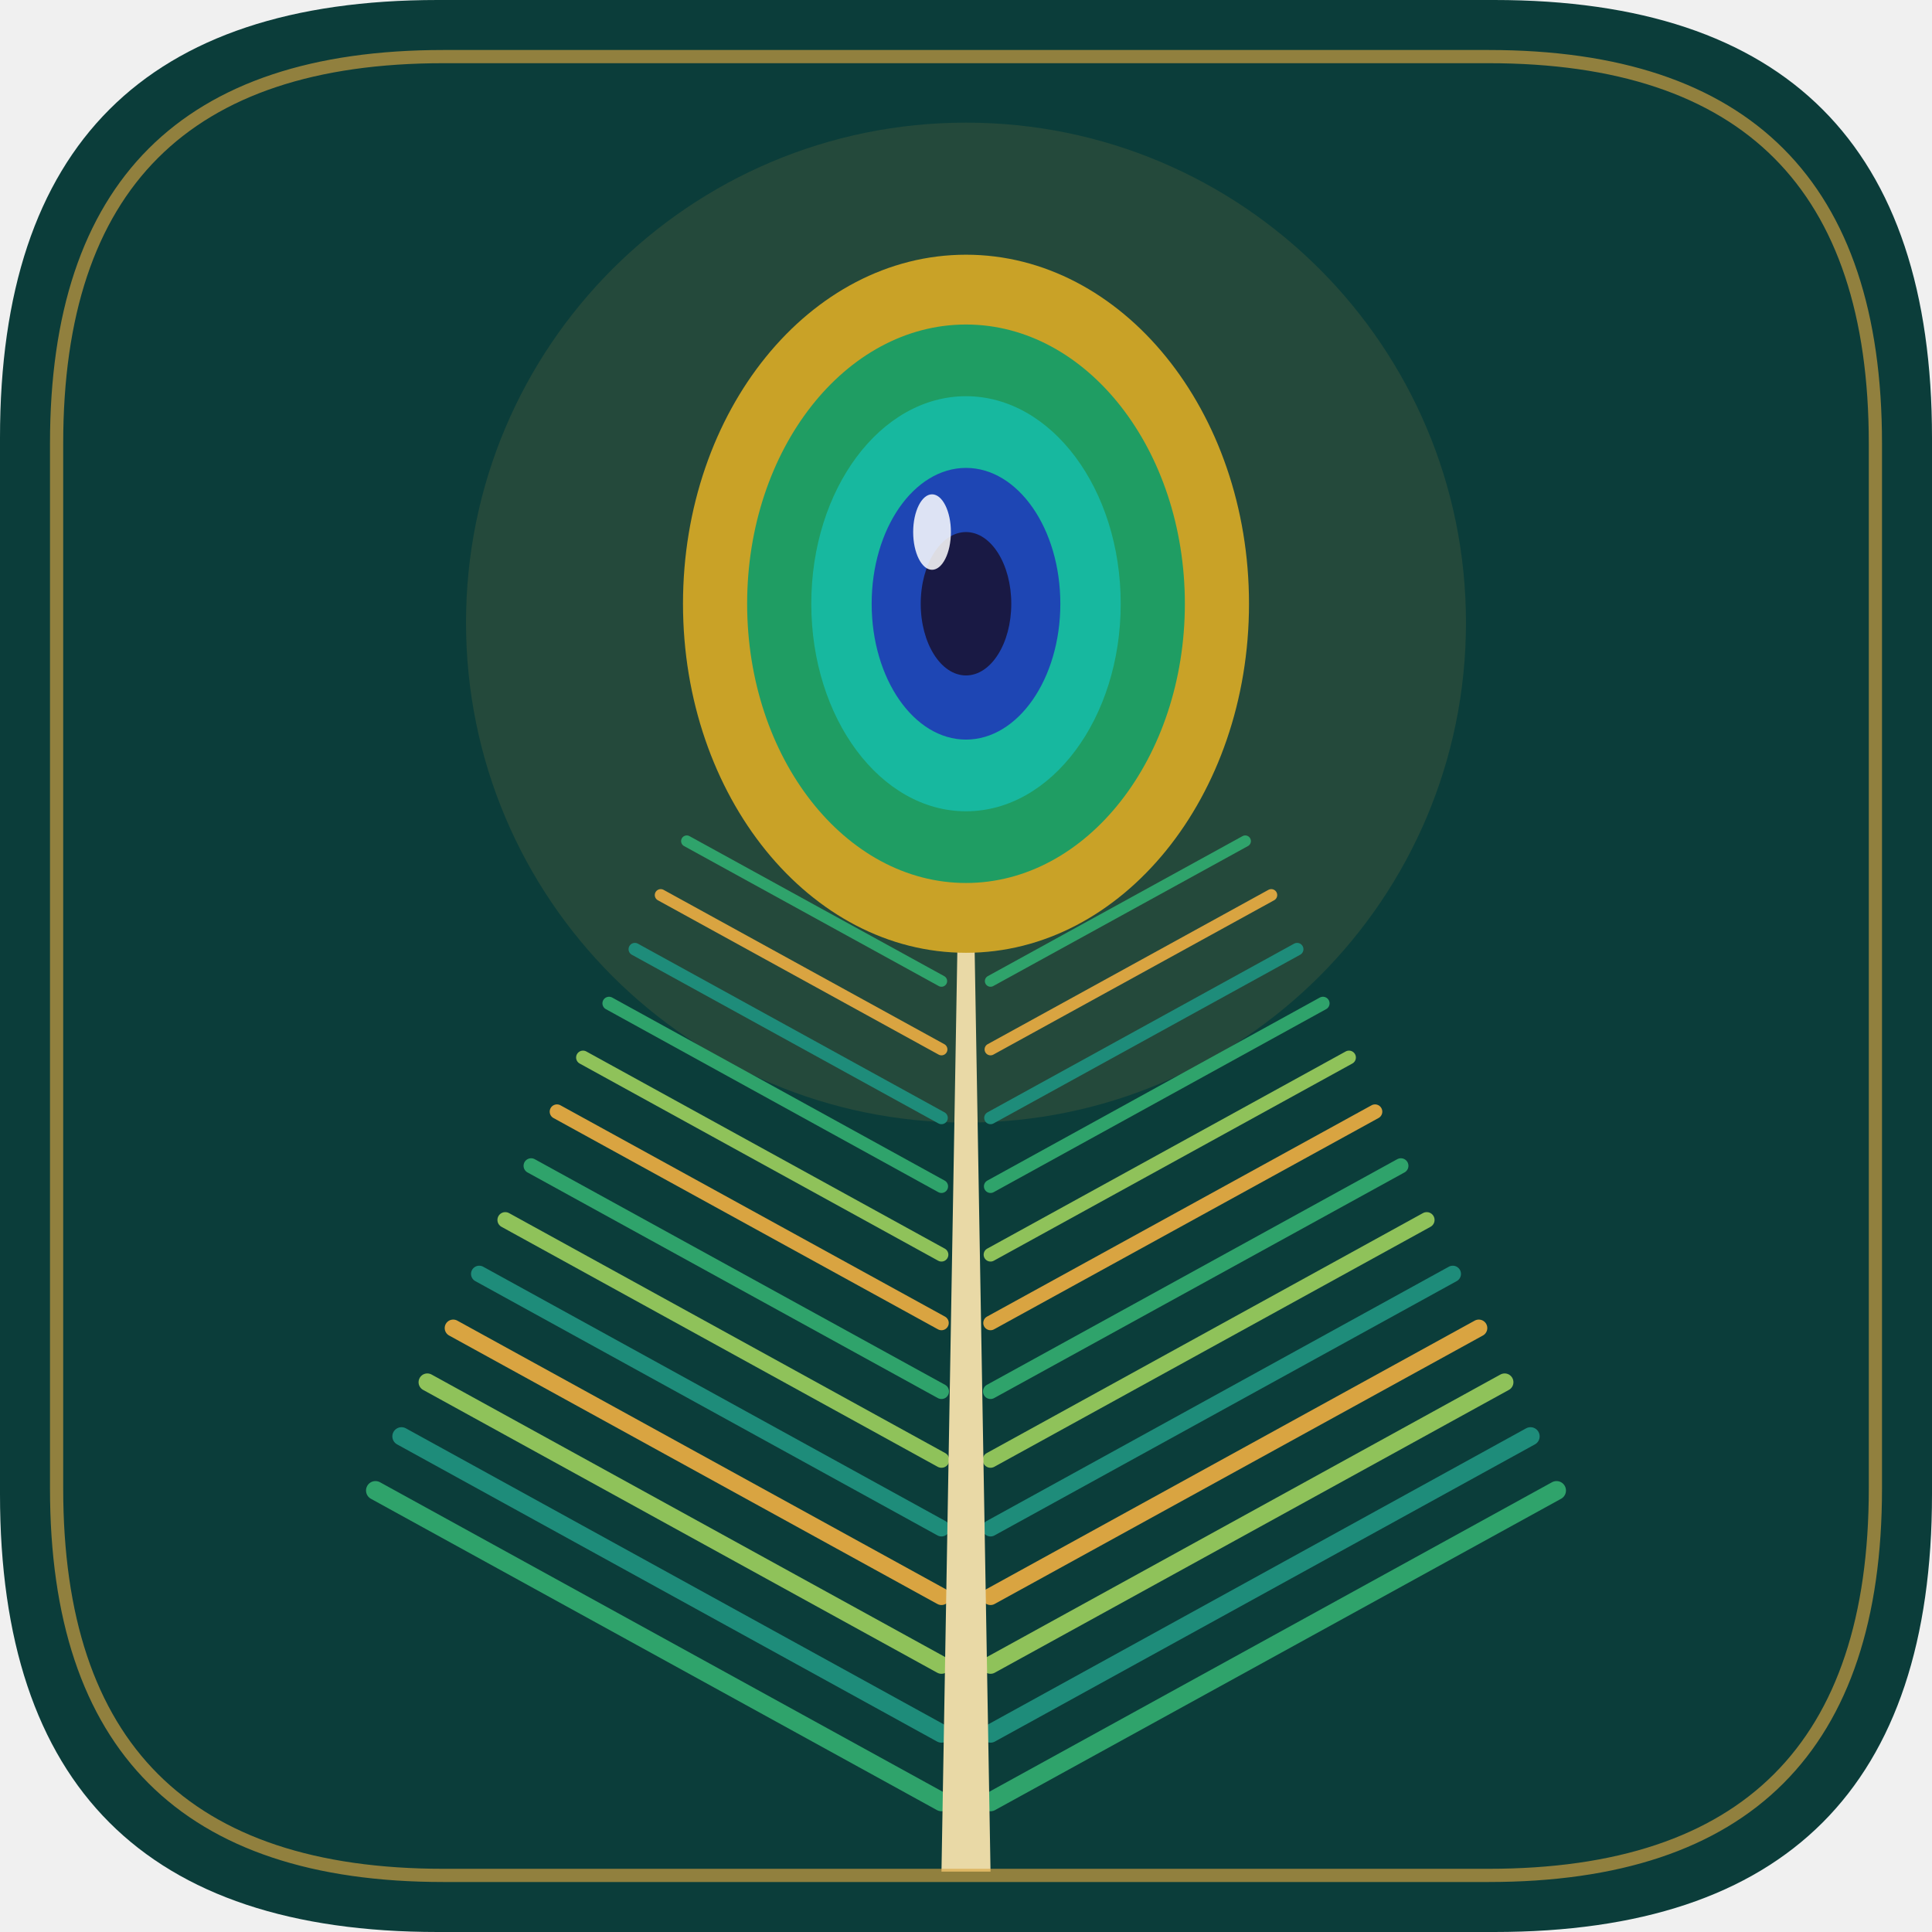
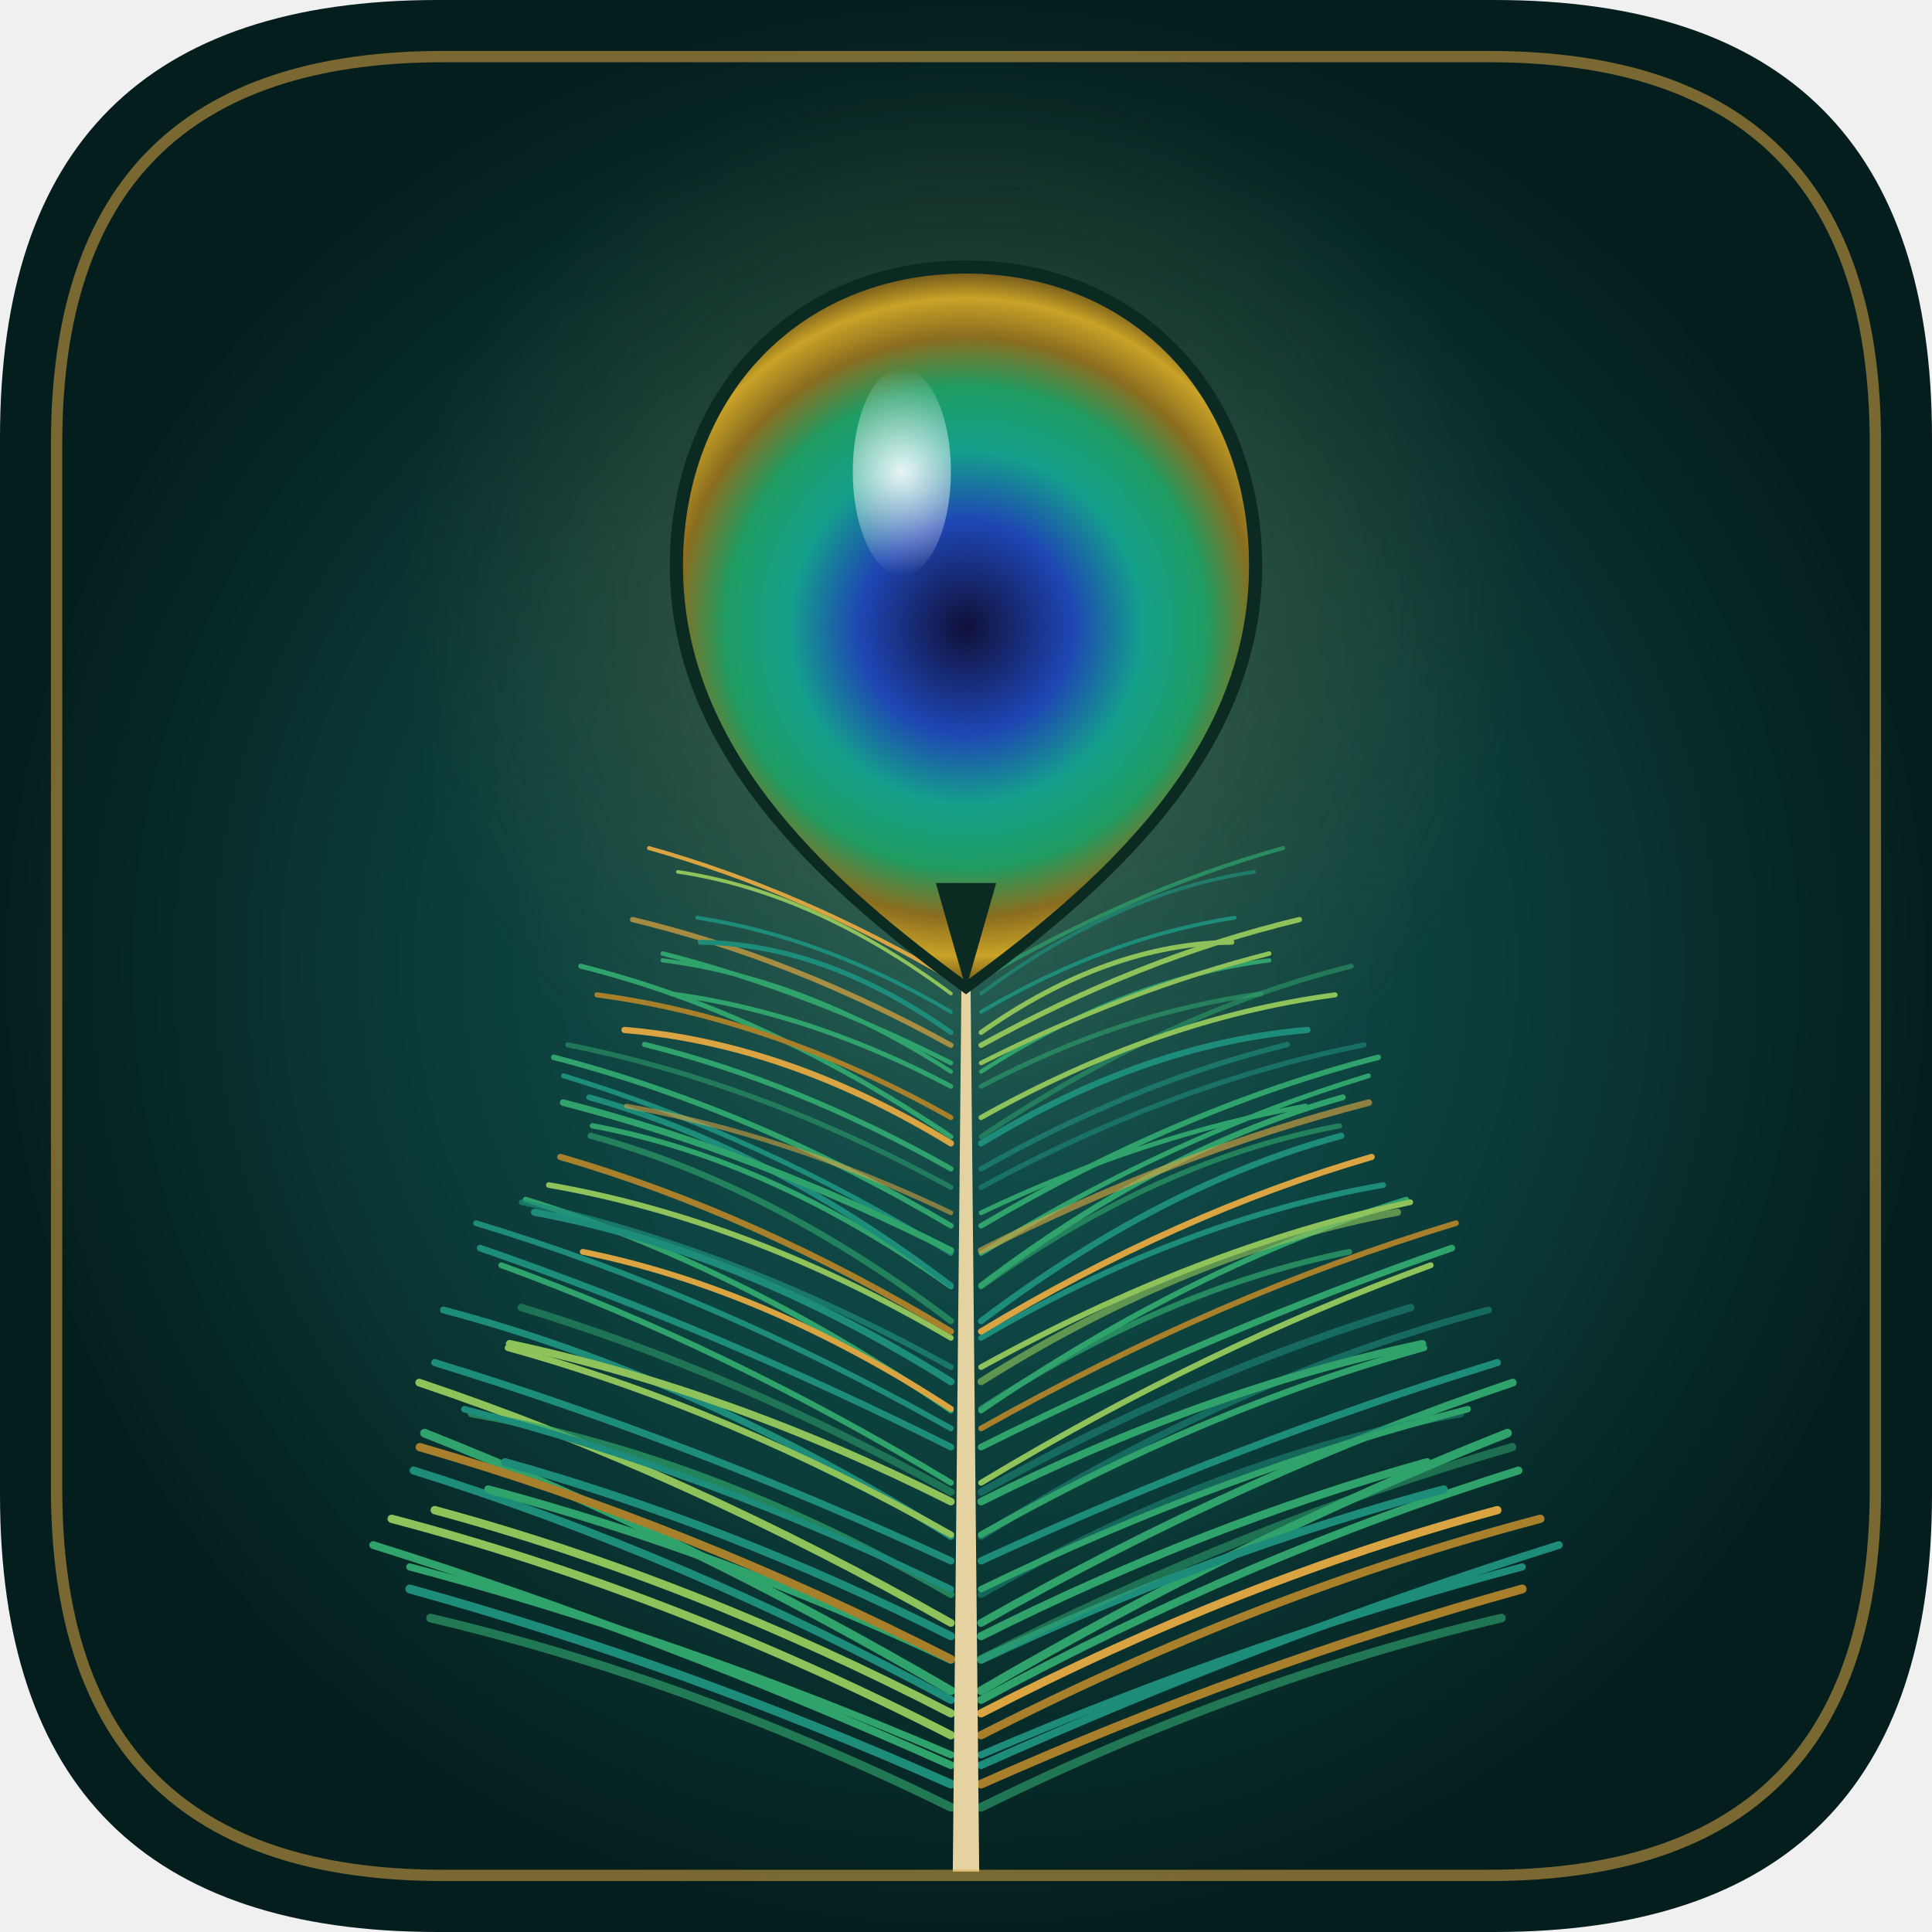
<svg xmlns="http://www.w3.org/2000/svg" width="1024" height="1024" viewBox="0 0 1024 1024">
+   <defs>
+     <radialGradient id="radial-gradient-1" cx="512" cy="512" r="512" gradientUnits="userSpaceOnUse">
+       <stop offset="0" stop-color="#145451" />
+       <stop offset="0.55" stop-color="#0b3d3a" />
+       <stop offset="1" stop-color="#041e1d" />
+     </radialGradient>
+     <radialGradient id="radial-gradient-2" cx="512" cy="330" r="300" gradientUnits="userSpaceOnUse">
+       <stop offset="0" stop-color="#d9a441" stop-opacity="0.28" />
+       <stop offset="0.6" stop-color="#d9a441" stop-opacity="0.1" />
+       <stop offset="1" stop-color="#d9a441" stop-opacity="0" />
+     </radialGradient>
+     <radialGradient id="radial-gradient-3" cx="512" cy="332.5" r="187.5" gradientUnits="userSpaceOnUse">
+       <stop offset="0" stop-color="#101038" />
+       <stop offset="0.3" stop-color="#1e46b4" />
+       <stop offset="0.5" stop-color="#14a08c" />
+       <stop offset="0.68" stop-color="#1f9d63" />
+       <stop offset="0.82" stop-color="#8a6d1f" />
+       <stop offset="0.93" stop-color="#c9a227" />
+       <stop offset="1" stop-color="#7a5f1c" />
+     </radialGradient>
+     <radialGradient id="radial-gradient-4" cx="478" cy="250" r="55" gradientUnits="userSpaceOnUse">
+       <stop offset="0" stop-color="#ffffff" stop-opacity="0.9" />
+       <stop offset="1" stop-color="#ffffff" stop-opacity="0" />
+     </radialGradient>
+   </defs>
  <g id="Layer_1" data-name="Layer 1">
-     <path d="M232 0 L792 0 C946.667 0 1024 77.333 1024 232 L1024 792 C1024 946.667 946.667 1024 792 1024 L232 1024 C77.333 1024 0 946.667 0 792 L0 232 C0 77.333 77.333 0 232 0 Z" fill="#0b3d3a" />
-     <path d="M247 330 C247 183.6 365.6 65 512 65 C658.4 65 777 183.6 777 330 C777 476.4 658.4 595 512 595 C365.6 595 247 476.4 247 330 Z" fill="#d9a441" opacity="0.12" />
-     <path d="M499 955 L199 790" fill="none" stroke="#2fa36b" stroke-width="10" stroke-linecap="round" stroke-miterlimit="10" />
-     <path d="M525 955 L825 790" fill="none" stroke="#2fa36b" stroke-width="10" stroke-linecap="round" stroke-miterlimit="10" />
-     <path d="M499 918.8 L212.8 761.3" fill="none" stroke="#1e8c7a" stroke-width="9.7" stroke-linecap="round" stroke-miterlimit="10" />
-     <path d="M525 918.8 L811.2 761.3" fill="none" stroke="#1e8c7a" stroke-width="9.7" stroke-linecap="round" stroke-miterlimit="10" />
-     <path d="M499 882.5 L226.5 732.6" fill="none" stroke="#8fc25a" stroke-width="9.3" stroke-linecap="round" stroke-miterlimit="10" />
-     <path d="M525 882.5 L797.5 732.6" fill="none" stroke="#8fc25a" stroke-width="9.3" stroke-linecap="round" stroke-miterlimit="10" />
-     <path d="M499 846.2 L240.2 703.9" fill="none" stroke="#d9a441" stroke-width="9" stroke-linecap="round" stroke-miterlimit="10" />
-     <path d="M525 846.2 L783.8 703.9" fill="none" stroke="#d9a441" stroke-width="9" stroke-linecap="round" stroke-miterlimit="10" />
-     <path d="M499 810 L254 675.2" fill="none" stroke="#1e8c7a" stroke-width="8.7" stroke-linecap="round" stroke-miterlimit="10" />
-     <path d="M525 810 L770 675.2" fill="none" stroke="#1e8c7a" stroke-width="8.7" stroke-linecap="round" stroke-miterlimit="10" />
-     <path d="M499 773.8 L267.8 646.6" fill="none" stroke="#8fc25a" stroke-width="8.3" stroke-linecap="round" stroke-miterlimit="10" />
-     <path d="M525 773.8 L756.2 646.6" fill="none" stroke="#8fc25a" stroke-width="8.3" stroke-linecap="round" stroke-miterlimit="10" />
-     <path d="M499 737.5 L281.5 617.9" fill="none" stroke="#2fa36b" stroke-width="8" stroke-linecap="round" stroke-miterlimit="10" />
-     <path d="M525 737.5 L742.5 617.9" fill="none" stroke="#2fa36b" stroke-width="8" stroke-linecap="round" stroke-miterlimit="10" />
-     <path d="M499 701.2 L295.2 589.2" fill="none" stroke="#d9a441" stroke-width="7.7" stroke-linecap="round" stroke-miterlimit="10" />
-     <path d="M525 701.2 L728.8 589.2" fill="none" stroke="#d9a441" stroke-width="7.7" stroke-linecap="round" stroke-miterlimit="10" />
-     <path d="M499 665 L309 560.5" fill="none" stroke="#8fc25a" stroke-width="7.3" stroke-linecap="round" stroke-miterlimit="10" />
-     <path d="M525 665 L715 560.5" fill="none" stroke="#8fc25a" stroke-width="7.3" stroke-linecap="round" stroke-miterlimit="10" />
-     <path d="M499 628.8 L322.8 531.8" fill="none" stroke="#2fa36b" stroke-width="7" stroke-linecap="round" stroke-miterlimit="10" />
-     <path d="M525 628.8 L701.2 531.8" fill="none" stroke="#2fa36b" stroke-width="7" stroke-linecap="round" stroke-miterlimit="10" />
-     <path d="M499 592.5 L336.5 503.1" fill="none" stroke="#1e8c7a" stroke-width="6.7" stroke-linecap="round" stroke-miterlimit="10" />
-     <path d="M525 592.5 L687.5 503.1" fill="none" stroke="#1e8c7a" stroke-width="6.7" stroke-linecap="round" stroke-miterlimit="10" />
-     <path d="M499 556.2 L350.2 474.4" fill="none" stroke="#d9a441" stroke-width="6.3" stroke-linecap="round" stroke-miterlimit="10" />
-     <path d="M525 556.2 L673.8 474.4" fill="none" stroke="#d9a441" stroke-width="6.3" stroke-linecap="round" stroke-miterlimit="10" />
-     <path d="M499 520 L364 445.8" fill="none" stroke="#2fa36b" stroke-width="6" stroke-linecap="round" stroke-miterlimit="10" />
-     <path d="M525 520 L660 445.8" fill="none" stroke="#2fa36b" stroke-width="6" stroke-linecap="round" stroke-miterlimit="10" />
-     <path d="M499 992 L525 992 L516 470 L508 470 Z" fill="#e9d9a6" />
-     <path d="M362 320 C362 217.8 429.2 135 512 135 C594.8 135 662 217.8 662 320 C662 422.2 594.8 505 512 505 C429.2 505 362 422.2 362 320 Z" fill="#c9a227" />
-     <path d="M396 320 C396 238.3 447.9 172 512 172 C576.1 172 628 238.3 628 320 C628 401.7 576.1 468 512 468 C447.9 468 396 401.7 396 320 Z" fill="#1f9d63" />
-     <path d="M430 320 C430 259.2 466.7 210 512 210 C557.3 210 594 259.2 594 320 C594 380.8 557.3 430 512 430 C466.7 430 430 380.8 430 320 Z" fill="#17b89f" />
-     <path d="M462 320 C462 280.2 484.4 248 512 248 C539.6 248 562 280.2 562 320 C562 359.8 539.6 392 512 392 C484.4 392 462 359.8 462 320 Z" fill="#1e46b4" />
-     <path d="M488 320 C488 299 498.7 282 512 282 C525.3 282 536 299 536 320 C536 341 525.3 358 512 358 C498.7 358 488 341 488 320 Z" fill="#191944" />
-     <path d="M484 282 C484 271 488.5 262 494 262 C499.5 262 504 271 504 282 C504 293 499.5 302 494 302 C488.5 302 484 293 484 282 Z" fill="#ffffff" opacity="0.85" />
-     <path d="M235 30 L789 30 C925.667 30 994 98.333 994 235 L994 789 C994 925.667 925.667 994 789 994 L235 994 C98.333 994 30 925.667 30 789 L30 235 C30 98.333 98.333 30 235 30 Z" fill="none" stroke="#d9a441" stroke-width="7" stroke-miterlimit="10" opacity="0.65" />
+     <path d="M232 0 L792 0 C946.667 0 1024 77.333 1024 232 L1024 792 C1024 946.667 946.667 1024 792 1024 L232 1024 C77.333 1024 0 946.667 0 792 L0 232 C0 77.333 77.333 0 232 0 Z" fill="url(#radial-gradient-1)" />
+     <path d="M212 330 C212 164.3 346.3 30 512 30 C677.7 30 812 164.3 812 330 C812 495.7 677.7 630 512 630 C346.3 630 212 495.7 212 330 Z" fill="url(#radial-gradient-2)" />
+     <path d="M504 957.9 C412.067 912.7 320.133 879.267 228.2 857.6" fill="none" stroke="#2fa36b" stroke-width="4.6" stroke-linecap="round" stroke-miterlimit="10" opacity="0.66" />
+     <path d="M520 957.9 C611.933 912.7 703.867 879.267 795.8 857.6" fill="none" stroke="#2fa36b" stroke-width="4.6" stroke-linecap="round" stroke-miterlimit="10" opacity="0.63" />
+     <path d="M504 945.6 C408.4 903.133 312.8 868.667 217.2 842.2" fill="none" stroke="#1e8c7a" stroke-width="4.7" stroke-linecap="round" stroke-miterlimit="10" />
+     <path d="M520 945.6 C615.6 903.133 711.2 868.667 806.8 842.2" fill="none" stroke="#a87f2a" stroke-width="4.7" stroke-linecap="round" stroke-miterlimit="10" />
+     <path d="M504 935.6 C401.933 889.933 299.867 851.033 197.8 818.9" fill="none" stroke="#2fa36b" stroke-width="4.1" stroke-linecap="round" stroke-miterlimit="10" />
+     <path d="M520 935.6 C622.067 889.933 724.133 851.033 826.2 818.9" fill="none" stroke="#1e8c7a" stroke-width="4.1" stroke-linecap="round" stroke-miterlimit="10" />
+     <path d="M504 930.1 C408.4 889.1 312.8 855.9 217.2 830.5" fill="none" stroke="#2fa36b" stroke-width="3.8" stroke-linecap="round" stroke-miterlimit="10" />
+     <path d="M520 930.1 C615.6 889.1 711.2 855.9 806.8 830.5" fill="none" stroke="#1e8c7a" stroke-width="3.8" stroke-linecap="round" stroke-miterlimit="10" />
+     <path d="M504 919.7 C405.2 869.233 306.4 831 207.6 805" fill="none" stroke="#8fc25a" stroke-width="4.4" stroke-linecap="round" stroke-miterlimit="10" />
+     <path d="M520 919.7 C618.8 869.233 717.6 831 816.4 805" fill="none" stroke="#a87f2a" stroke-width="4.4" stroke-linecap="round" stroke-miterlimit="10" />
+     <path d="M504 908.1 C412.8 860.967 321.6 825.067 230.4 800.4" fill="none" stroke="#8fc25a" stroke-width="4.4" stroke-linecap="round" stroke-miterlimit="10" />
+     <path d="M520 908.1 C611.2 860.967 702.4 825.067 793.6 800.4" fill="none" stroke="#d9a441" stroke-width="4.4" stroke-linecap="round" stroke-miterlimit="10" />
+     <path d="M504 901 C409.067 849.667 314.133 809.133 219.2 779.4" fill="none" stroke="#1e8c7a" stroke-width="4.2" stroke-linecap="round" stroke-miterlimit="10" />
+     <path d="M520 901 C614.933 849.667 709.867 809.133 804.8 779.4" fill="none" stroke="#2fa36b" stroke-width="4.2" stroke-linecap="round" stroke-miterlimit="10" />
+     <path d="M504 896.1 C411 841.833 318 796.333 225 759.6" fill="none" stroke="#2fa36b" stroke-width="4.6" stroke-linecap="round" stroke-miterlimit="10" />
+     <path d="M520 896.1 C613 841.833 706 796.333 799 759.6" fill="none" stroke="#2fa36b" stroke-width="4.6" stroke-linecap="round" stroke-miterlimit="10" />
+     <path d="M504 879.7 C422.267 841.3 340.533 811.2 258.8 789.4" fill="none" stroke="#2fa36b" stroke-width="4.3" stroke-linecap="round" stroke-miterlimit="10" />
+     <path d="M520 879.7 C601.733 841.3 683.467 811.2 765.2 789.4" fill="none" stroke="#1e8c7a" stroke-width="4.3" stroke-linecap="round" stroke-miterlimit="10" />
+     <path d="M504 879.4 C410.2 831.6 316.367 794.133 222.5 767" fill="none" stroke="#a87f2a" stroke-width="4.4" stroke-linecap="round" stroke-miterlimit="10" />
+     <path d="M520 879.4 C613.8 831.6 707.633 794.133 801.5 767" fill="none" stroke="#2fa36b" stroke-width="4.4" stroke-linecap="round" stroke-miterlimit="10" opacity="0.55" />
+     <path d="M504 867.2 C425.267 827.733 346.5 797 267.7 775" fill="none" stroke="#1e8c7a" stroke-width="4.3" stroke-linecap="round" stroke-miterlimit="10" />
+     <path d="M520 867.2 C598.733 827.733 677.5 797 756.3 775" fill="none" stroke="#2fa36b" stroke-width="4.3" stroke-linecap="round" stroke-miterlimit="10" />
+     <path d="M504 860.2 C410.067 806.933 316.133 764.467 222.2 732.8" fill="none" stroke="#8fc25a" stroke-width="4.1" stroke-linecap="round" stroke-miterlimit="10" />
+     <path d="M520 860.2 C613.933 806.933 707.867 764.467 801.8 732.8" fill="none" stroke="#2fa36b" stroke-width="4.1" stroke-linecap="round" stroke-miterlimit="10" />
+     <path d="M504 845.1 C419.267 796.033 334.533 764.1 249.8 749.3" fill="none" stroke="#2fa36b" stroke-width="3.8" stroke-linecap="round" stroke-miterlimit="10" opacity="0.69" />
+     <path d="M520 845.1 C604.733 796.033 689.467 764.1 774.2 749.3" fill="none" stroke="#1e8c7a" stroke-width="3.8" stroke-linecap="round" stroke-miterlimit="10" opacity="0.54" />
+     <path d="M504 842.3 C418.067 800.633 332.1 768.833 246.1 746.9" fill="none" stroke="#1e8c7a" stroke-width="3.4" stroke-linecap="round" stroke-miterlimit="10" />
+     <path d="M520 842.3 C605.933 800.633 691.9 768.833 777.9 746.9" fill="none" stroke="#2fa36b" stroke-width="3.4" stroke-linecap="round" stroke-miterlimit="10" />
+     <path d="M504 827.3 C412.8 785.233 321.6 750.2 230.4 722.2" fill="none" stroke="#1e8c7a" stroke-width="3.8" stroke-linecap="round" stroke-miterlimit="10" />
+     <path d="M520 827.3 C611.2 785.233 702.4 750.2 793.6 722.2" fill="none" stroke="#1e8c7a" stroke-width="3.8" stroke-linecap="round" stroke-miterlimit="10" />
+     <path d="M504 814.4 C414.333 758.067 324.667 718.033 235 694.3" fill="none" stroke="#1e8c7a" stroke-width="3.6" stroke-linecap="round" stroke-miterlimit="10" />
+     <path d="M520 814.4 C609.667 758.067 699.333 718.033 789 694.3" fill="none" stroke="#1e8c7a" stroke-width="3.6" stroke-linecap="round" stroke-miterlimit="10" opacity="0.58" />
+     <path d="M504 813.4 C425.733 769.067 347.467 736.067 269.2 714.4" fill="none" stroke="#8fc25a" stroke-width="3.4" stroke-linecap="round" stroke-miterlimit="10" />
+     <path d="M520 813.4 C598.267 769.067 676.533 736.067 754.8 714.4" fill="none" stroke="#2fa36b" stroke-width="3.4" stroke-linecap="round" stroke-miterlimit="10" />
+     <path d="M504 795.9 C426.067 756.767 348.1 728.867 270.1 712.2" fill="none" stroke="#8fc25a" stroke-width="4" stroke-linecap="round" stroke-miterlimit="10" />
+     <path d="M520 795.9 C597.933 756.767 675.9 728.867 753.9 712.2" fill="none" stroke="#2fa36b" stroke-width="4" stroke-linecap="round" stroke-miterlimit="10" />
+     <path d="M504 790.8 C428.133 748.667 352.233 716.067 276.3 693" fill="none" stroke="#2fa36b" stroke-width="3.9" stroke-linecap="round" stroke-miterlimit="10" opacity="0.53" />
+     <path d="M520 790.8 C595.867 748.667 671.767 716.067 747.7 693" fill="none" stroke="#1e8c7a" stroke-width="3.9" stroke-linecap="round" stroke-miterlimit="10" opacity="0.56" />
+     <path d="M504 785.9 C424.6 738.033 345.167 699.6 265.7 670.6" fill="none" stroke="#2fa36b" stroke-width="3.1" stroke-linecap="round" stroke-miterlimit="10" />
+     <path d="M520 785.9 C599.4 738.033 678.833 699.6 758.3 670.6" fill="none" stroke="#8fc25a" stroke-width="3.1" stroke-linecap="round" stroke-miterlimit="10" />
+     <path d="M504 767 C420.8 725.467 337.633 690.3 254.5 661.5" fill="none" stroke="#1e8c7a" stroke-width="3.5" stroke-linecap="round" stroke-miterlimit="10" />
+     <path d="M520 767 C603.2 725.467 686.367 690.3 769.5 661.5" fill="none" stroke="#2fa36b" stroke-width="3.5" stroke-linecap="round" stroke-miterlimit="10" />
+     <path d="M504 757.1 C420.067 709.9 336.167 673.633 252.3 648.3" fill="none" stroke="#1e8c7a" stroke-width="3" stroke-linecap="round" stroke-miterlimit="10" />
+     <path d="M520 757.1 C603.933 709.9 687.833 673.633 771.7 648.3" fill="none" stroke="#a87f2a" stroke-width="3" stroke-linecap="round" stroke-miterlimit="10" />
+     <path d="M504 747.6 C428.867 696.267 353.733 659 278.6 635.8" fill="none" stroke="#2fa36b" stroke-width="3" stroke-linecap="round" stroke-miterlimit="10" />
+     <path d="M520 747.6 C595.133 696.267 670.267 659 745.4 635.8" fill="none" stroke="#2fa36b" stroke-width="3" stroke-linecap="round" stroke-miterlimit="10" />
+     <path d="M504 746.7 C439 704.433 373.967 676.7 308.9 663.5" fill="none" stroke="#d9a441" stroke-width="3.1" stroke-linecap="round" stroke-miterlimit="10" />
+     <path d="M520 746.7 C585 704.433 650.033 676.7 715.1 663.5" fill="none" stroke="#2fa36b" stroke-width="3.1" stroke-linecap="round" stroke-miterlimit="10" opacity="0.73" />
+     <path d="M504 732.3 C430.4 686.033 356.833 656.1 283.3 642.5" fill="none" stroke="#1e8c7a" stroke-width="3.8" stroke-linecap="round" stroke-miterlimit="10" />
+     <path d="M520 732.3 C593.6 686.033 667.167 656.1 740.7 642.5" fill="none" stroke="#8fc25a" stroke-width="3.8" stroke-linecap="round" stroke-miterlimit="10" opacity="0.64" />
+     <path d="M504 724.6 C428.133 682.667 352.3 653.533 276.5 637.2" fill="none" stroke="#1e8c7a" stroke-width="3" stroke-linecap="round" stroke-miterlimit="10" opacity="0.71" />
+     <path d="M520 724.6 C595.867 682.667 671.7 653.533 747.5 637.2" fill="none" stroke="#8fc25a" stroke-width="3" stroke-linecap="round" stroke-miterlimit="10" />
+     <path d="M504 709.1 C433 667.5 361.967 640.5 290.9 628.1" fill="none" stroke="#8fc25a" stroke-width="3" stroke-linecap="round" stroke-miterlimit="10" />
+     <path d="M520 709.1 C591 667.5 662.033 640.5 733.1 628.1" fill="none" stroke="#1e8c7a" stroke-width="3" stroke-linecap="round" stroke-miterlimit="10" />
+     <path d="M504 705.7 C435 664.1 366 633.267 297 613.2" fill="none" stroke="#a87f2a" stroke-width="3.3" stroke-linecap="round" stroke-miterlimit="10" />
+     <path d="M520 705.7 C589 664.1 658 633.267 727 613.2" fill="none" stroke="#d9a441" stroke-width="3.3" stroke-linecap="round" stroke-miterlimit="10" />
+     <path d="M504 700.2 C440.333 652.067 376.7 619.333 313.1 602" fill="none" stroke="#2fa36b" stroke-width="3.3" stroke-linecap="round" stroke-miterlimit="10" opacity="0.64" />
+     <path d="M520 700.2 C583.667 652.067 647.3 619.333 710.9 602" fill="none" stroke="#1e8c7a" stroke-width="3.3" stroke-linecap="round" stroke-miterlimit="10" />
+     <path d="M504 682 C440.667 636.933 377.333 608.5 314 596.7" fill="none" stroke="#2fa36b" stroke-width="2.8" stroke-linecap="round" stroke-miterlimit="10" />
+     <path d="M520 682 C583.333 636.933 646.667 608.5 710 596.7" fill="none" stroke="#2fa36b" stroke-width="2.8" stroke-linecap="round" stroke-miterlimit="10" opacity="0.64" />
+     <path d="M504 681.4 C440.133 632.8 376.233 599.533 312.3 581.6" fill="none" stroke="#1e8c7a" stroke-width="3.1" stroke-linecap="round" stroke-miterlimit="10" />
+     <path d="M520 681.4 C583.867 632.8 647.767 599.533 711.7 581.6" fill="none" stroke="#2fa36b" stroke-width="3.1" stroke-linecap="round" stroke-miterlimit="10" />
+     <path d="M504 664.3 C435.6 622.3 367.167 590.933 298.7 570.2" fill="none" stroke="#1e8c7a" stroke-width="2.6" stroke-linecap="round" stroke-miterlimit="10" />
+     <path d="M520 664.3 C588.4 622.3 656.833 590.933 725.3 570.2" fill="none" stroke="#2fa36b" stroke-width="2.6" stroke-linecap="round" stroke-miterlimit="10" />
+     <path d="M504 662.8 C435.467 628.2 366.967 602.067 298.5 584.4" fill="none" stroke="#2fa36b" stroke-width="3.5" stroke-linecap="round" stroke-miterlimit="10" />
+     <path d="M520 662.8 C588.533 628.2 657.033 602.067 725.5 584.4" fill="none" stroke="#d9a441" stroke-width="3.5" stroke-linecap="round" stroke-miterlimit="10" opacity="0.63" />
+     <path d="M504 649.7 C433.867 608.367 363.7 578.6 293.5 560.4" fill="none" stroke="#2fa36b" stroke-width="2.9" stroke-linecap="round" stroke-miterlimit="10" />
+     <path d="M520 649.7 C590.133 608.367 660.3 578.6 730.5 560.4" fill="none" stroke="#2fa36b" stroke-width="2.9" stroke-linecap="round" stroke-miterlimit="10" />
+     <path d="M504 642.8 C446.667 615.467 389.333 596.6 332 586.2" fill="none" stroke="#d9a441" stroke-width="2.5" stroke-linecap="round" stroke-miterlimit="10" opacity="0.58" />
+     <path d="M520 642.8 C577.333 615.467 634.667 596.6 692 586.2" fill="none" stroke="#2fa36b" stroke-width="2.5" stroke-linecap="round" stroke-miterlimit="10" />
+     <path d="M504 629.3 C436.333 592.433 368.667 567.267 301 553.8" fill="none" stroke="#2fa36b" stroke-width="2.7" stroke-linecap="round" stroke-miterlimit="10" opacity="0.55" />
+     <path d="M520 629.3 C587.667 592.433 655.333 567.267 723 553.8" fill="none" stroke="#1e8c7a" stroke-width="2.7" stroke-linecap="round" stroke-miterlimit="10" opacity="0.59" />
+     <path d="M504 619.5 C449.933 588.967 395.833 567 341.7 553.6" fill="none" stroke="#2fa36b" stroke-width="2.8" stroke-linecap="round" stroke-miterlimit="10" />
+     <path d="M520 619.5 C574.067 588.967 628.167 567 682.3 553.6" fill="none" stroke="#1e8c7a" stroke-width="2.8" stroke-linecap="round" stroke-miterlimit="10" opacity="0.66" />
+     <path d="M504 606 C446.333 570.8 388.667 550.767 331 545.9" fill="none" stroke="#d9a441" stroke-width="3.3" stroke-linecap="round" stroke-miterlimit="10" />
+     <path d="M520 606 C577.667 570.8 635.333 550.767 693 545.9" fill="none" stroke="#1e8c7a" stroke-width="3.3" stroke-linecap="round" stroke-miterlimit="10" />
+     <path d="M504 602.5 C438.6 558.567 373.2 528.433 307.8 512.1" fill="none" stroke="#2fa36b" stroke-width="2.6" stroke-linecap="round" stroke-miterlimit="10" />
+     <path d="M520 602.5 C585.4 558.567 650.8 528.433 716.2 512.1" fill="none" stroke="#2fa36b" stroke-width="2.6" stroke-linecap="round" stroke-miterlimit="10" opacity="0.54" />
+     <path d="M504 592.3 C441.467 557.3 378.933 535.633 316.4 527.3" fill="none" stroke="#a87f2a" stroke-width="2.7" stroke-linecap="round" stroke-miterlimit="10" />
+     <path d="M520 592.3 C582.533 557.3 645.067 535.633 707.6 527.3" fill="none" stroke="#8fc25a" stroke-width="2.7" stroke-linecap="round" stroke-miterlimit="10" />
+     <path d="M504 575.8 C454.6 549.733 405.167 533.367 355.7 526.7" fill="none" stroke="#2fa36b" stroke-width="2.5" stroke-linecap="round" stroke-miterlimit="10" />
+     <path d="M520 575.8 C569.4 549.733 618.833 533.367 668.3 526.7" fill="none" stroke="#2fa36b" stroke-width="2.5" stroke-linecap="round" stroke-miterlimit="10" opacity="0.59" />
+     <path d="M504 568 C453.067 535.133 402.133 515.467 351.2 509" fill="none" stroke="#2fa36b" stroke-width="2.2" stroke-linecap="round" stroke-miterlimit="10" />
+     <path d="M520 568 C570.933 535.133 621.867 515.467 672.8 509" fill="none" stroke="#2fa36b" stroke-width="2.2" stroke-linecap="round" stroke-miterlimit="10" />
+     <path d="M504 563.4 C453.133 537.733 402.233 518.4 351.3 505.4" fill="none" stroke="#2fa36b" stroke-width="2.4" stroke-linecap="round" stroke-miterlimit="10" />
+     <path d="M520 563.4 C570.867 537.733 621.767 518.4 672.7 505.4" fill="none" stroke="#8fc25a" stroke-width="2.4" stroke-linecap="round" stroke-miterlimit="10" />
+     <path d="M504 554 C447.8 523.067 391.567 500.867 335.3 487.4" fill="none" stroke="#d9a441" stroke-width="2.8" stroke-linecap="round" stroke-miterlimit="10" opacity="0.72" />
+     <path d="M520 554 C576.2 523.067 632.433 500.867 688.7 487.4" fill="none" stroke="#8fc25a" stroke-width="2.8" stroke-linecap="round" stroke-miterlimit="10" />
+     <path d="M504 547.2 C459.667 515.933 415.367 500 371.1 499.4" fill="none" stroke="#1e8c7a" stroke-width="2.6" stroke-linecap="round" stroke-miterlimit="10" />
+     <path d="M520 547.2 C564.333 515.933 608.633 500 652.9 499.4" fill="none" stroke="#8fc25a" stroke-width="2.6" stroke-linecap="round" stroke-miterlimit="10" />
+     <path d="M504 536.3 C459.2 509.967 414.4 493.333 369.6 486.4" fill="none" stroke="#1e8c7a" stroke-width="2" stroke-linecap="round" stroke-miterlimit="10" />
+     <path d="M520 536.3 C564.8 509.967 609.6 493.333 654.4 486.4" fill="none" stroke="#1e8c7a" stroke-width="2" stroke-linecap="round" stroke-miterlimit="10" />
+     <path d="M504 526.6 C455.8 490.8 407.567 469.3 359.3 462.1" fill="none" stroke="#8fc25a" stroke-width="1.9" stroke-linecap="round" stroke-miterlimit="10" />
+     <path d="M520 526.6 C568.2 490.8 616.433 469.3 664.7 462.1" fill="none" stroke="#1e8c7a" stroke-width="1.9" stroke-linecap="round" stroke-miterlimit="10" opacity="0.73" />
+     <path d="M504 518.7 C450.667 487.5 397.333 464.433 344 449.5" fill="none" stroke="#d9a441" stroke-width="2.1" stroke-linecap="round" stroke-miterlimit="10" />
+     <path d="M520 518.7 C573.333 487.5 626.667 464.433 680 449.5" fill="none" stroke="#2fa36b" stroke-width="2.1" stroke-linecap="round" stroke-miterlimit="10" opacity="0.71" />
+     <path d="M505 992 L519 992 L514 480 L510 480 Z" fill="#e4d3a0" />
+     <path d="M512 138 C605 138 669 208 669 300 C669 403 582 476 512 527 C442 476 355 403 355 300 C355 208 419 138 512 138 Z" fill="#0a2a22" />
+     <path d="M512 145 C600 145 662 210 662 300 C662 400 580 470 512 520 C444 470 362 400 362 300 C362 210 424 145 512 145 Z" fill="url(#radial-gradient-3)" />
+     <path d="M496 468 L528 468 L512 524 Z" fill="#0a2a22" />
+     <path d="M452 250 C452 219.6 463.6 195 478 195 C492.4 195 504 219.6 504 250 C504 280.4 492.4 305 478 305 C463.6 305 452 280.4 452 250 Z" fill="url(#radial-gradient-4)" />
+     <path d="M235 30 L789 30 C925.667 30 994 98.333 994 235 L994 789 C994 925.667 925.667 994 789 994 L235 994 C98.333 994 30 925.667 30 789 L30 235 C30 98.333 98.333 30 235 30 Z" fill="none" stroke="#d9a441" stroke-width="6" stroke-miterlimit="10" opacity="0.55" />
  </g>
</svg>
